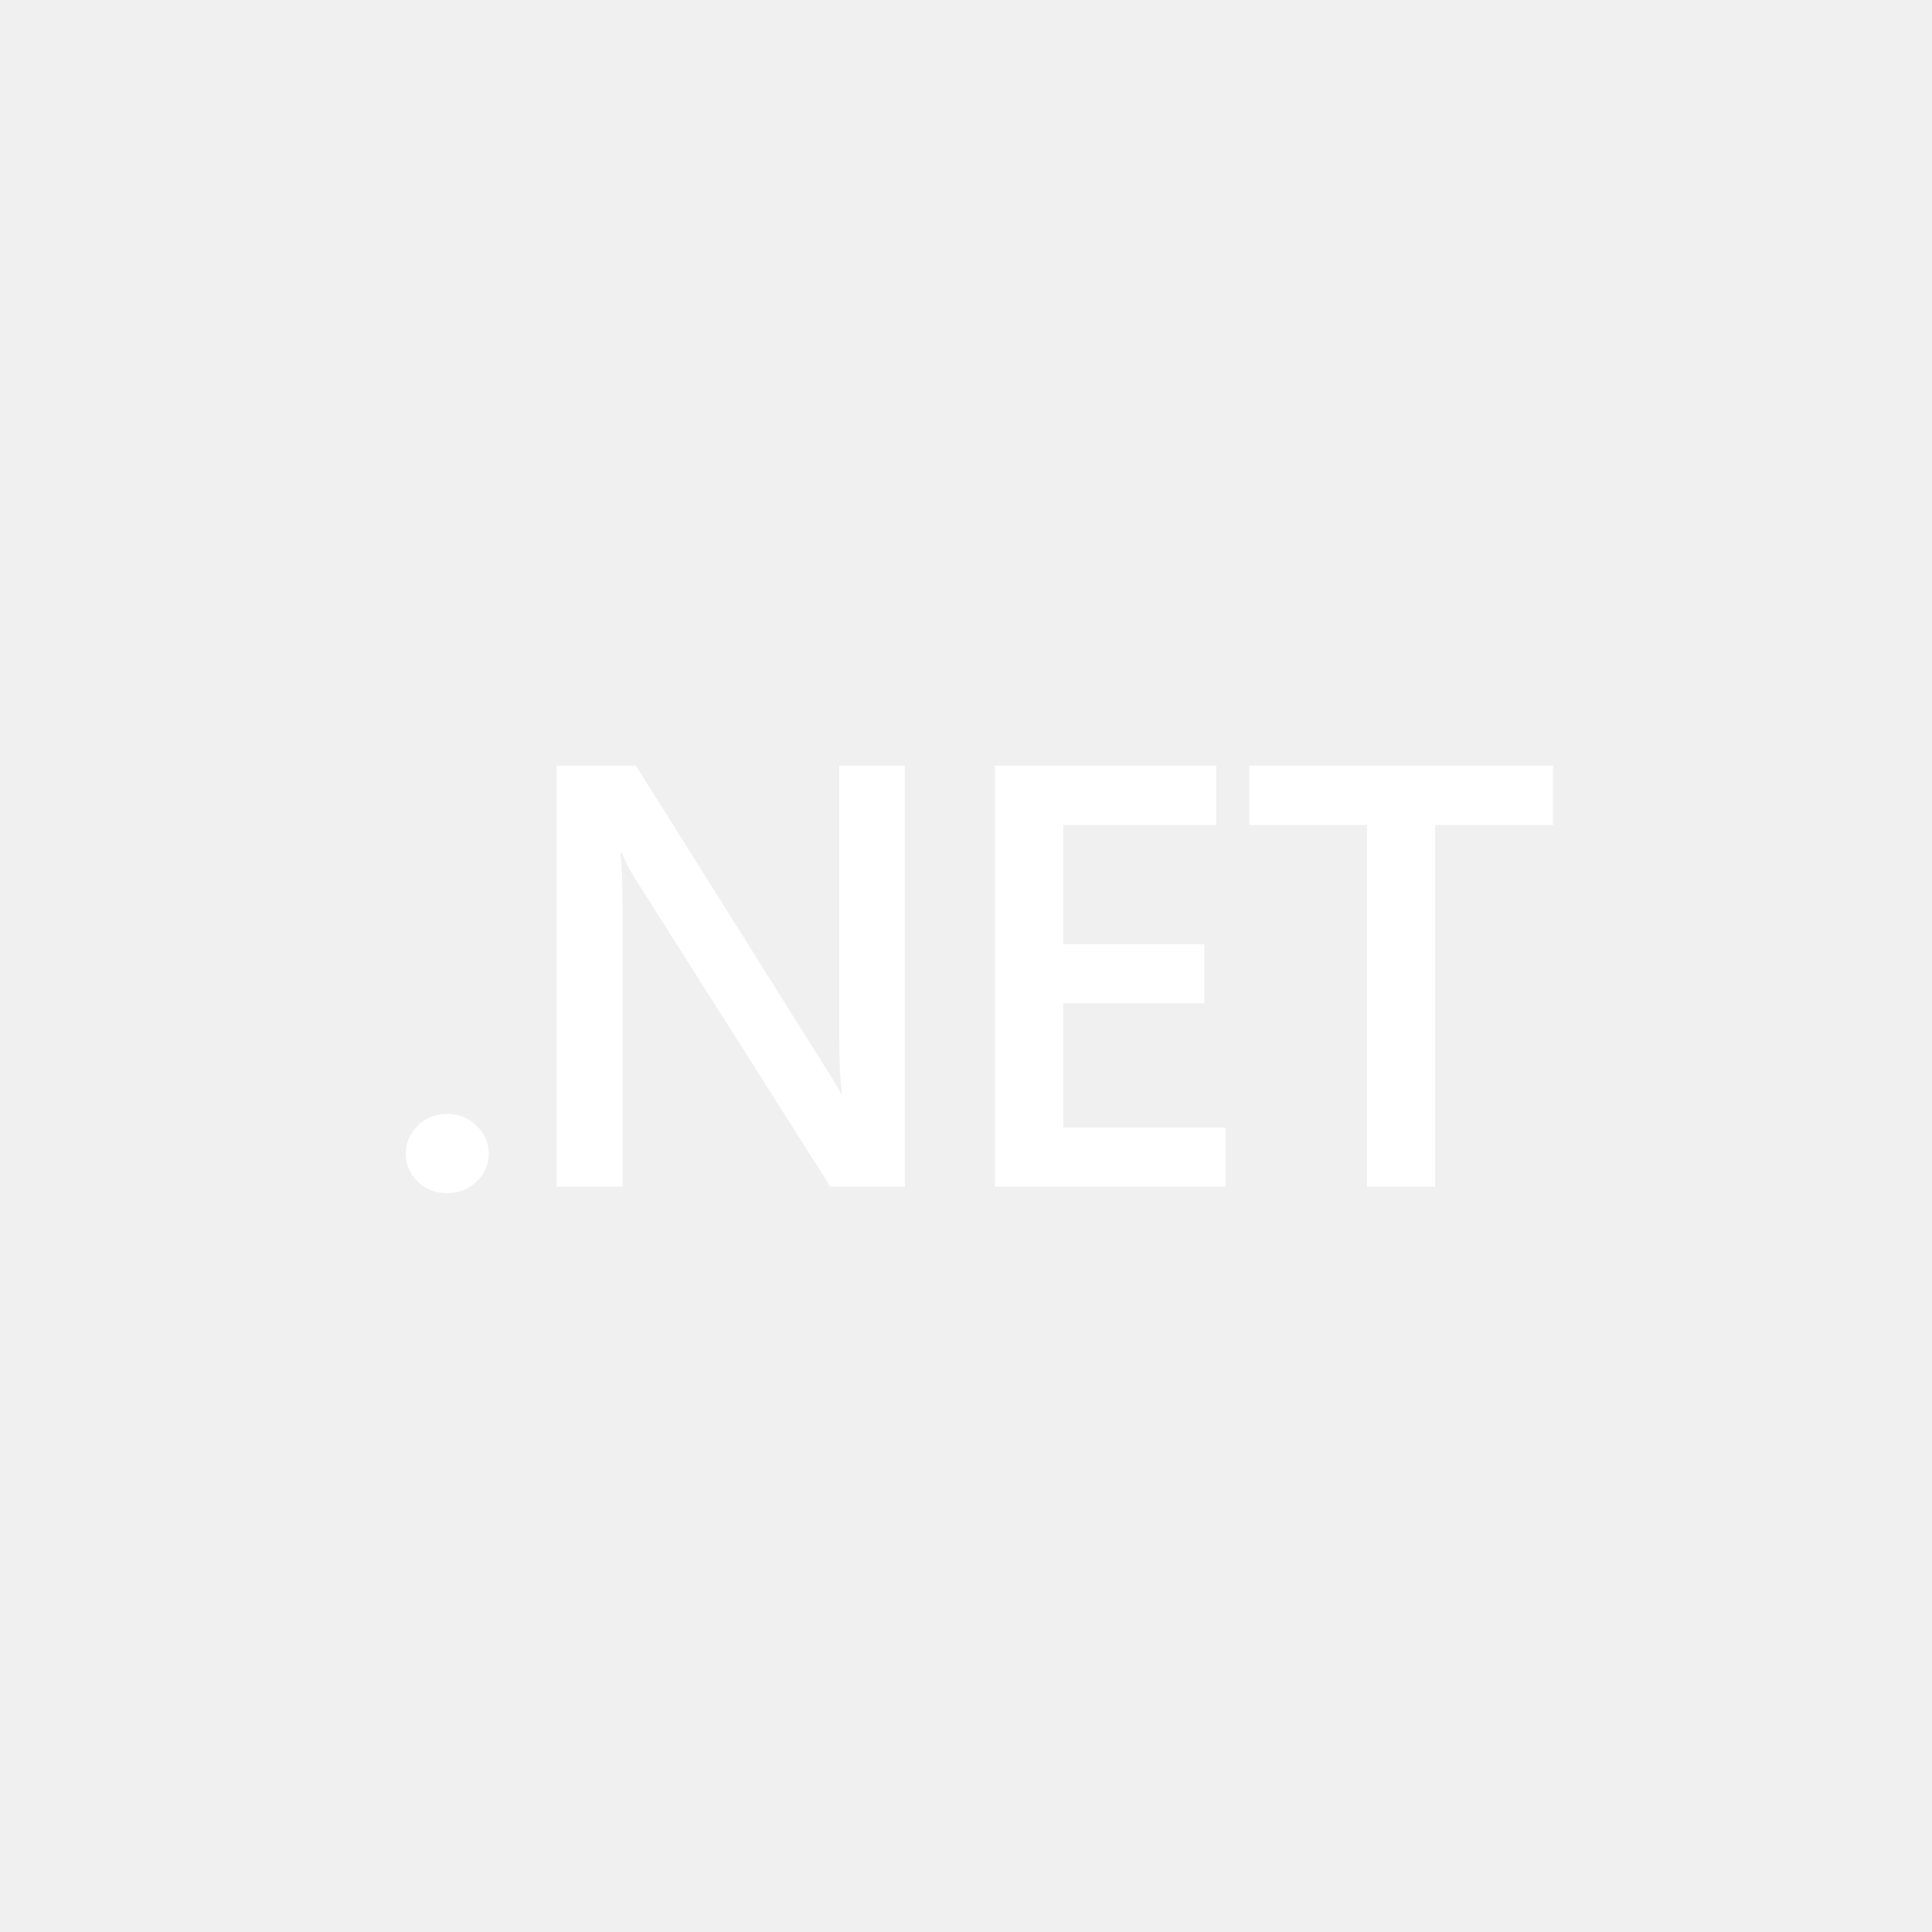
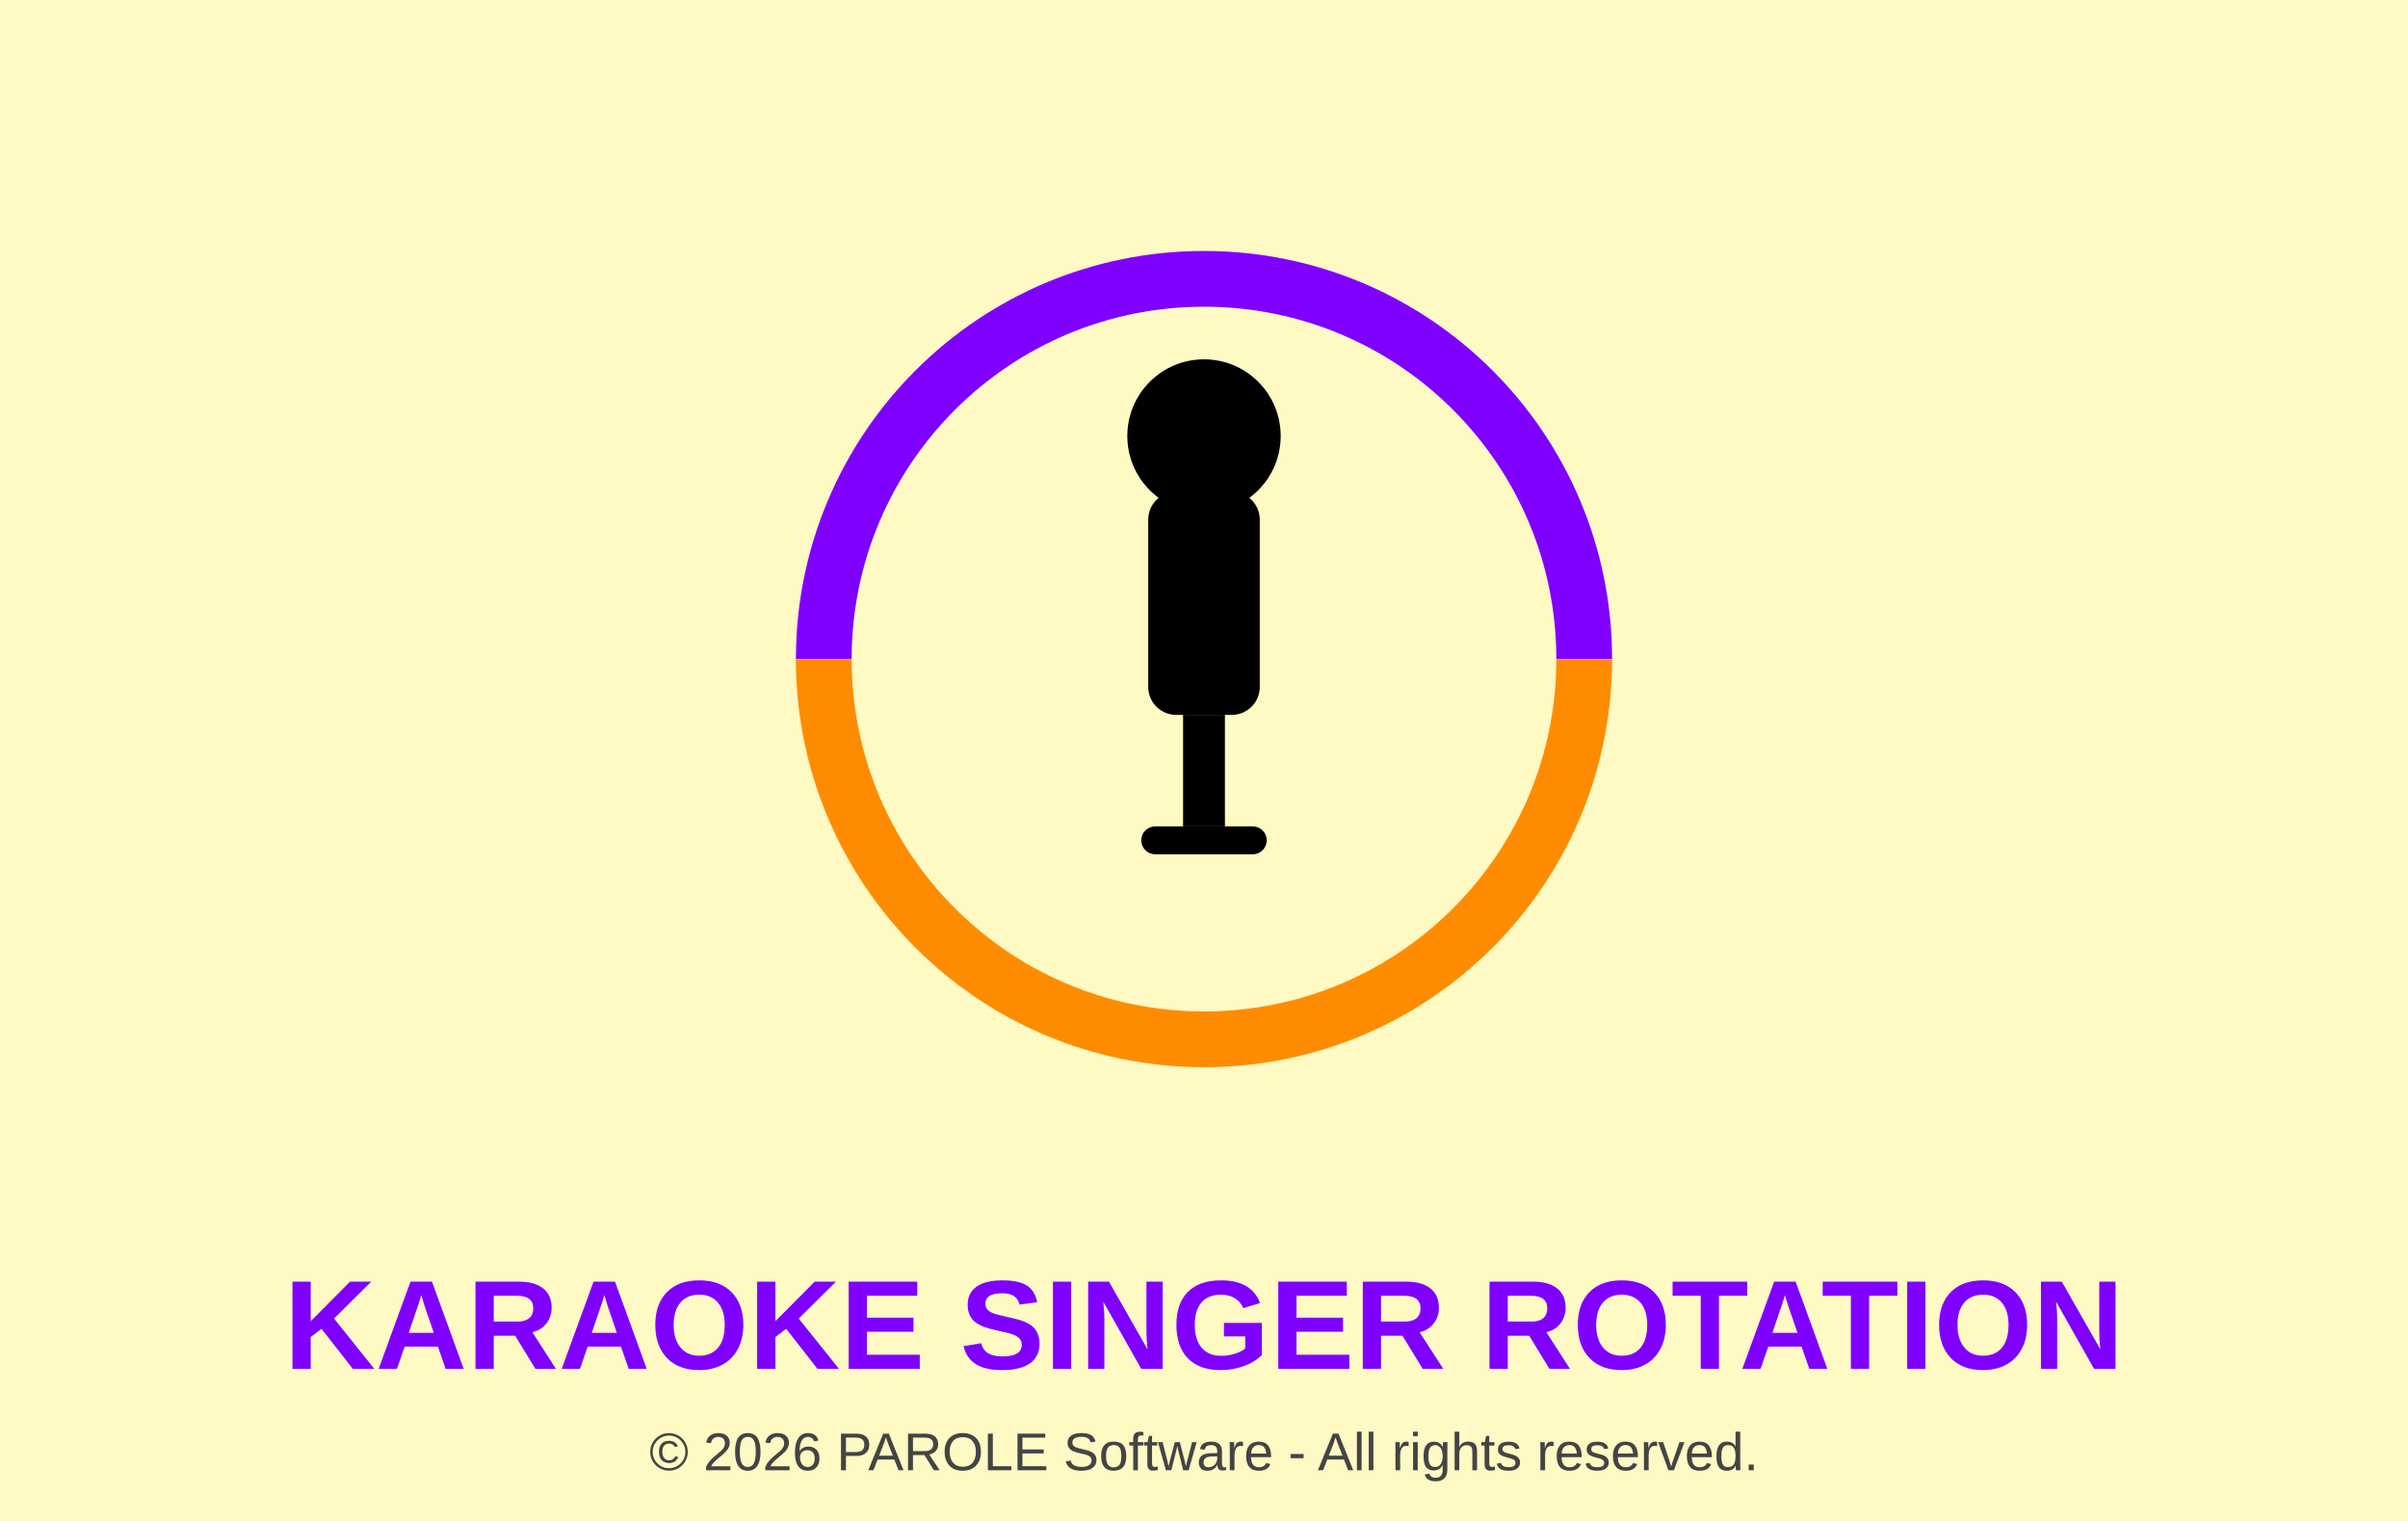
- <svg xmlns="http://www.w3.org/2000/svg" width="456" height="456" viewBox="0 0 456 456" version="1.1" xml:space="preserve" style="fill-rule:evenodd;clip-rule:evenodd;stroke-linejoin:round;stroke-miterlimit:2;">
-   <path d="m 105.5,281.609 c -2.703,0 -5.001,-0.9 -6.893,-2.702 -1.892,-1.848 -2.838,-4.042 -2.838,-6.582 0,-2.587 0.946,-4.804 2.838,-6.652 1.892,-1.848 4.19,-2.772 6.893,-2.772 2.748,0 5.068,0.924 6.96,2.772 1.937,1.848 2.906,4.064 2.906,6.652 0,2.54 -0.968,4.734 -2.906,6.582 -1.892,1.802 -4.212,2.702 -6.96,2.702 z" style="fill:#ffffff;fill-rule:nonzero;stroke-width:0.838" />
-   <path d="M 213.561,280.084 H 195.99 L 149.7,207.054 c -1.171,-1.848 -2.14,-3.765 -2.906,-5.751 h -0.406 c 0.361,2.125 0.541,6.675 0.541,13.65 v 65.132 h -15.543 v -99.36 h 18.719 l 44.737,71.298 c 1.892,2.957 3.109,4.989 3.649,6.098 h 0.27 c -0.45,-2.632 -0.676,-7.09 -0.676,-13.373 v -64.023 h 15.476 z" style="fill:#ffffff;fill-rule:nonzero;stroke-width:0.838" />
-   <path d="m 289.251,280.084 h -54.401 v -99.36 h 52.238 v 13.997 h -36.154 v 28.131 h 33.316 v 13.927 h -33.316 v 29.378 h 38.316 z" style="fill:#ffffff;fill-rule:nonzero;stroke-width:0.838" />
-   <path d="M 366.565,194.721 H 338.722 v 85.363 h -16.084 v -85.363 h -27.775 v -13.997 h 71.701 z" style="fill:#ffffff;fill-rule:nonzero;stroke-width:0.838" />
+ <svg xmlns="http://www.w3.org/2000/svg" width="1900" height="1200" viewBox="0 0 1900 1200">
+   <rect width="1900" height="1200" fill="#FFF9C4" />
+   <g transform="translate(950, 520) scale(2.0)">
+     <g transform="scale(0.55)">
+       <circle cx="0" cy="-160" r="55" fill="#000000" />
+       <rect x="-40" y="-120" width="80" height="160" rx="20" fill="#000000" />
+       <rect x="-15" y="40" width="30" height="80" fill="#000000" />
+       <rect x="-45" y="120" width="90" height="20" rx="10" fill="#000000" />
+     </g>
+     <path d="M -150 0 A 150 150 0 0 1 150 0" fill="none" stroke="#8000FF" stroke-width="22" />
+     <path d="M 150 0 A 150 150 0 0 1 -150 0" fill="none" stroke="#FF8C00" stroke-width="22" />
+   </g>
+   <text x="950" y="1080" font-size="100" font-family="Arial" font-weight="700" text-anchor="middle" fill="#8000FF">
+ 		KARAOKE SINGER ROTATION
+ 	</text>
+   <text x="950" y="1160" font-size="42" font-family="Arial" text-anchor="middle" fill="#444444">
+ 		© 2026 PAROLE Software - All rights reserved.
+ 	</text>
</svg>
